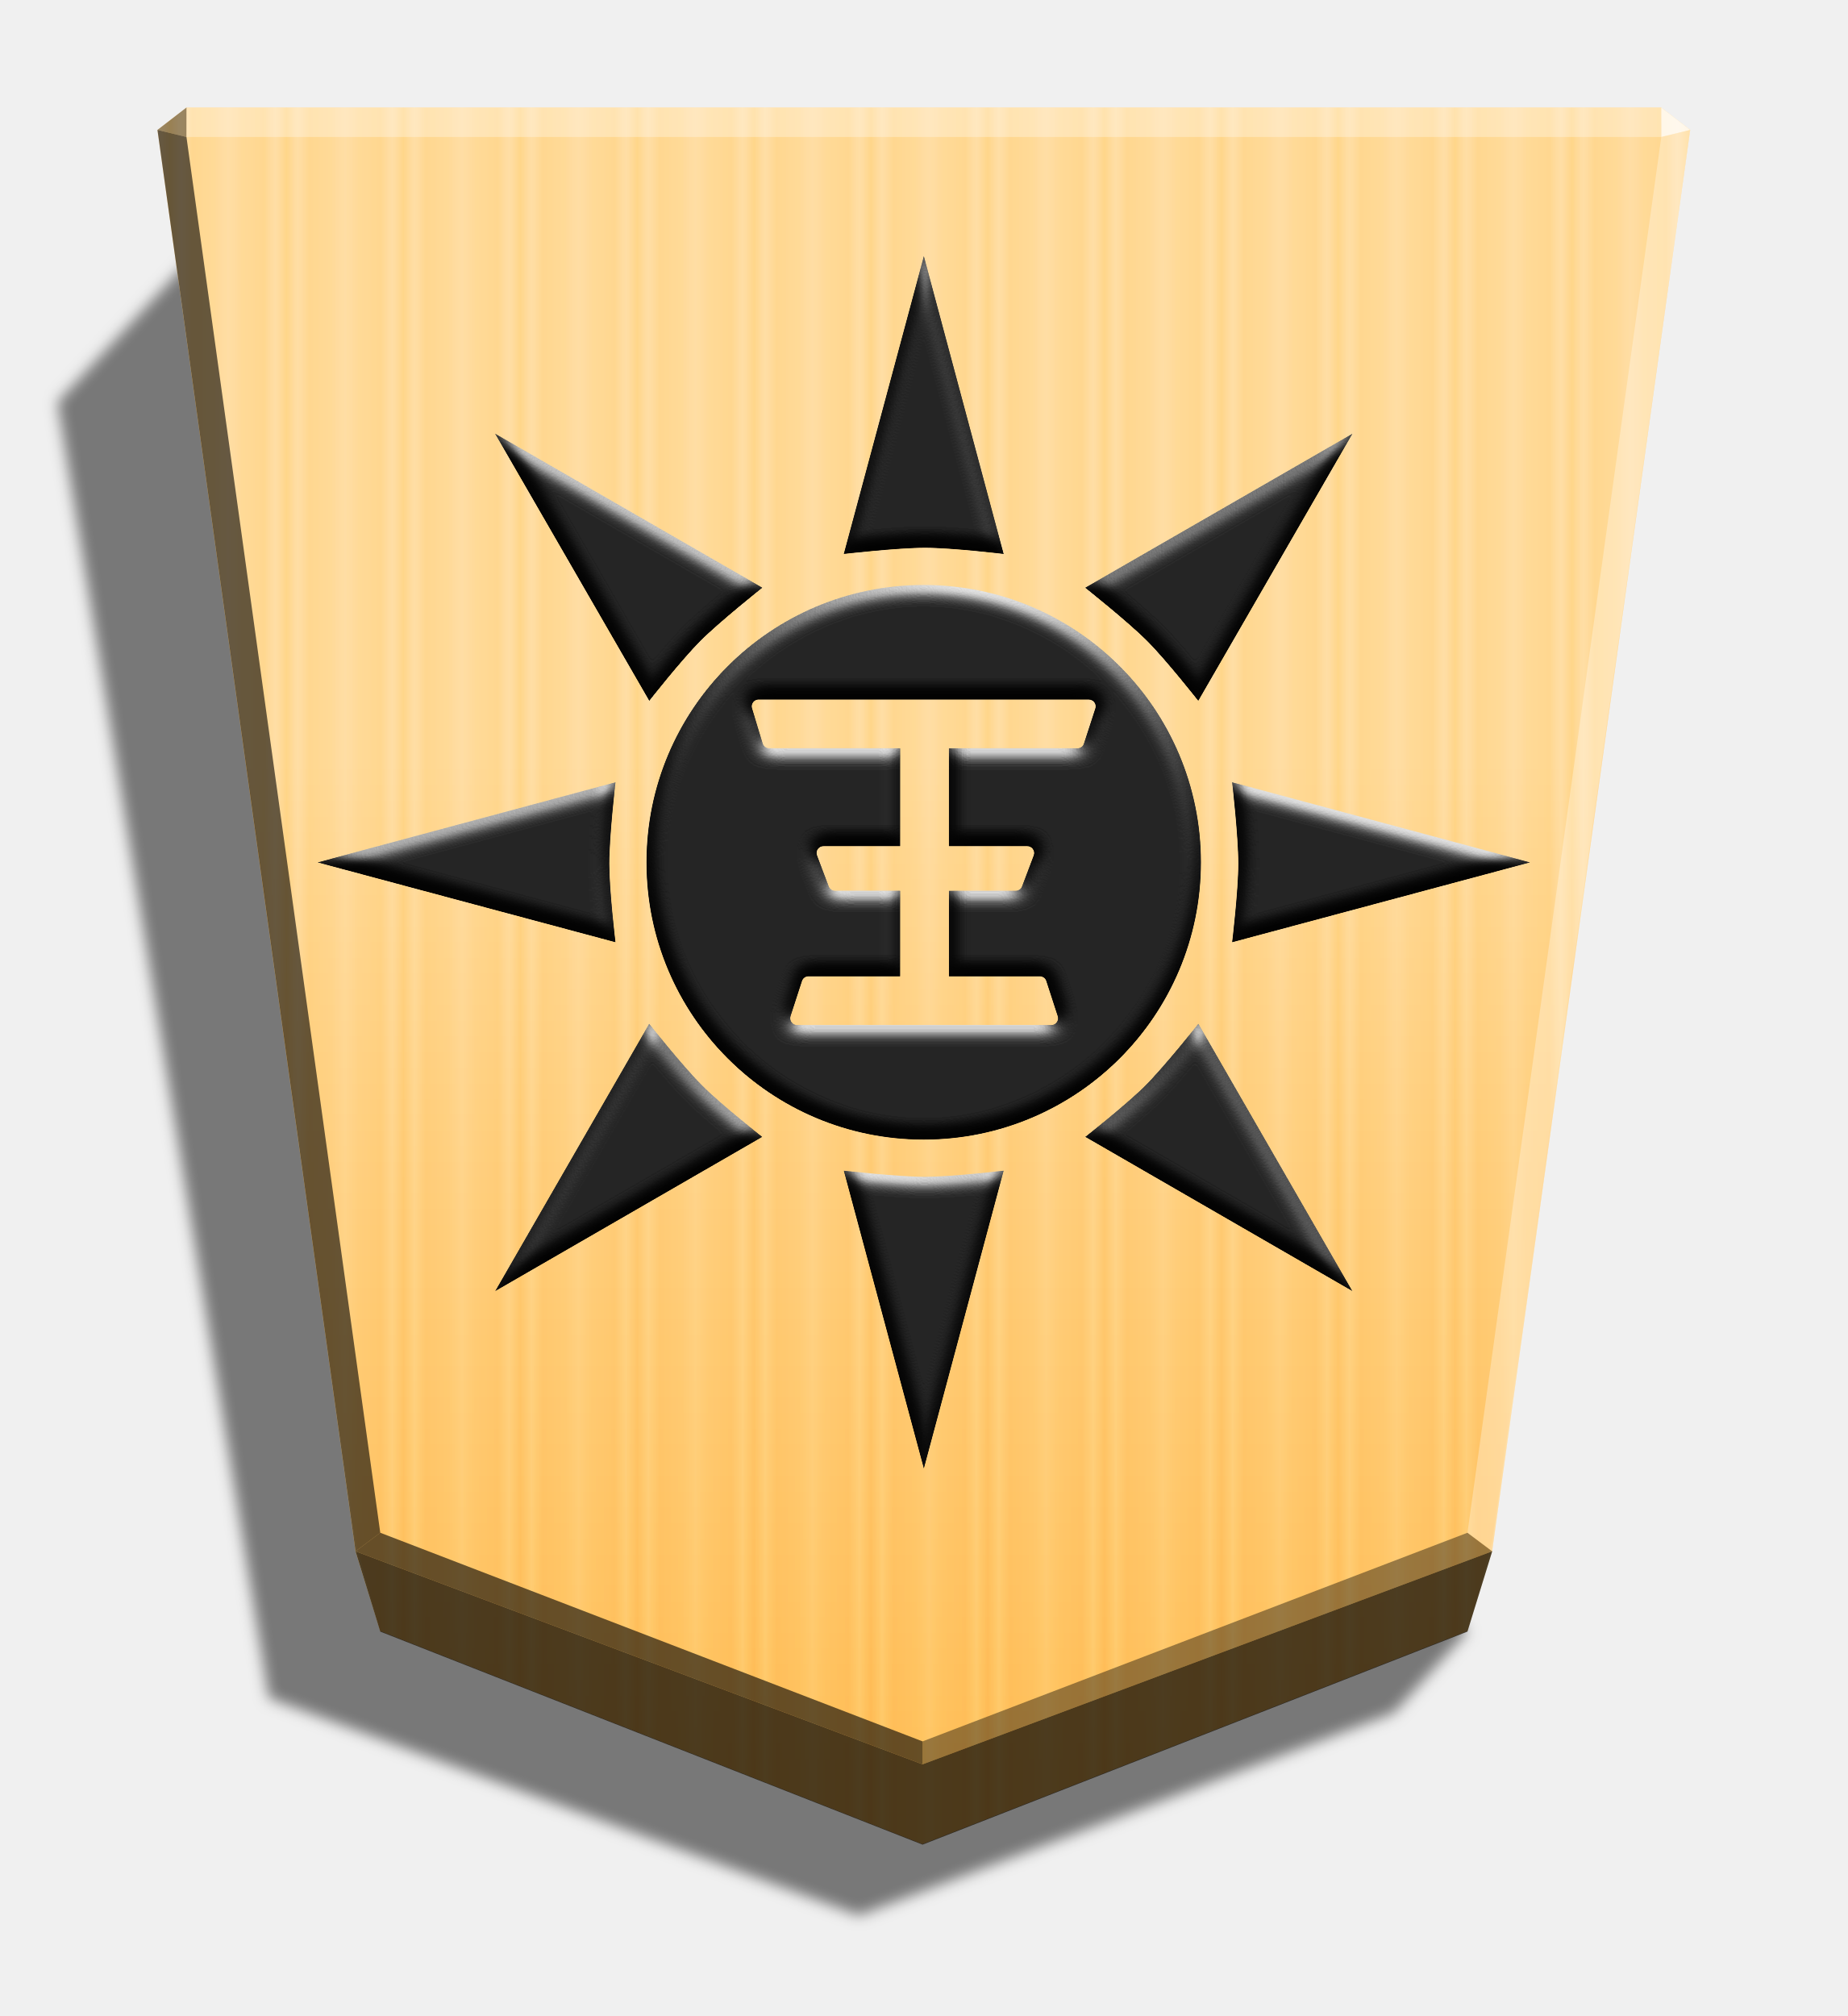
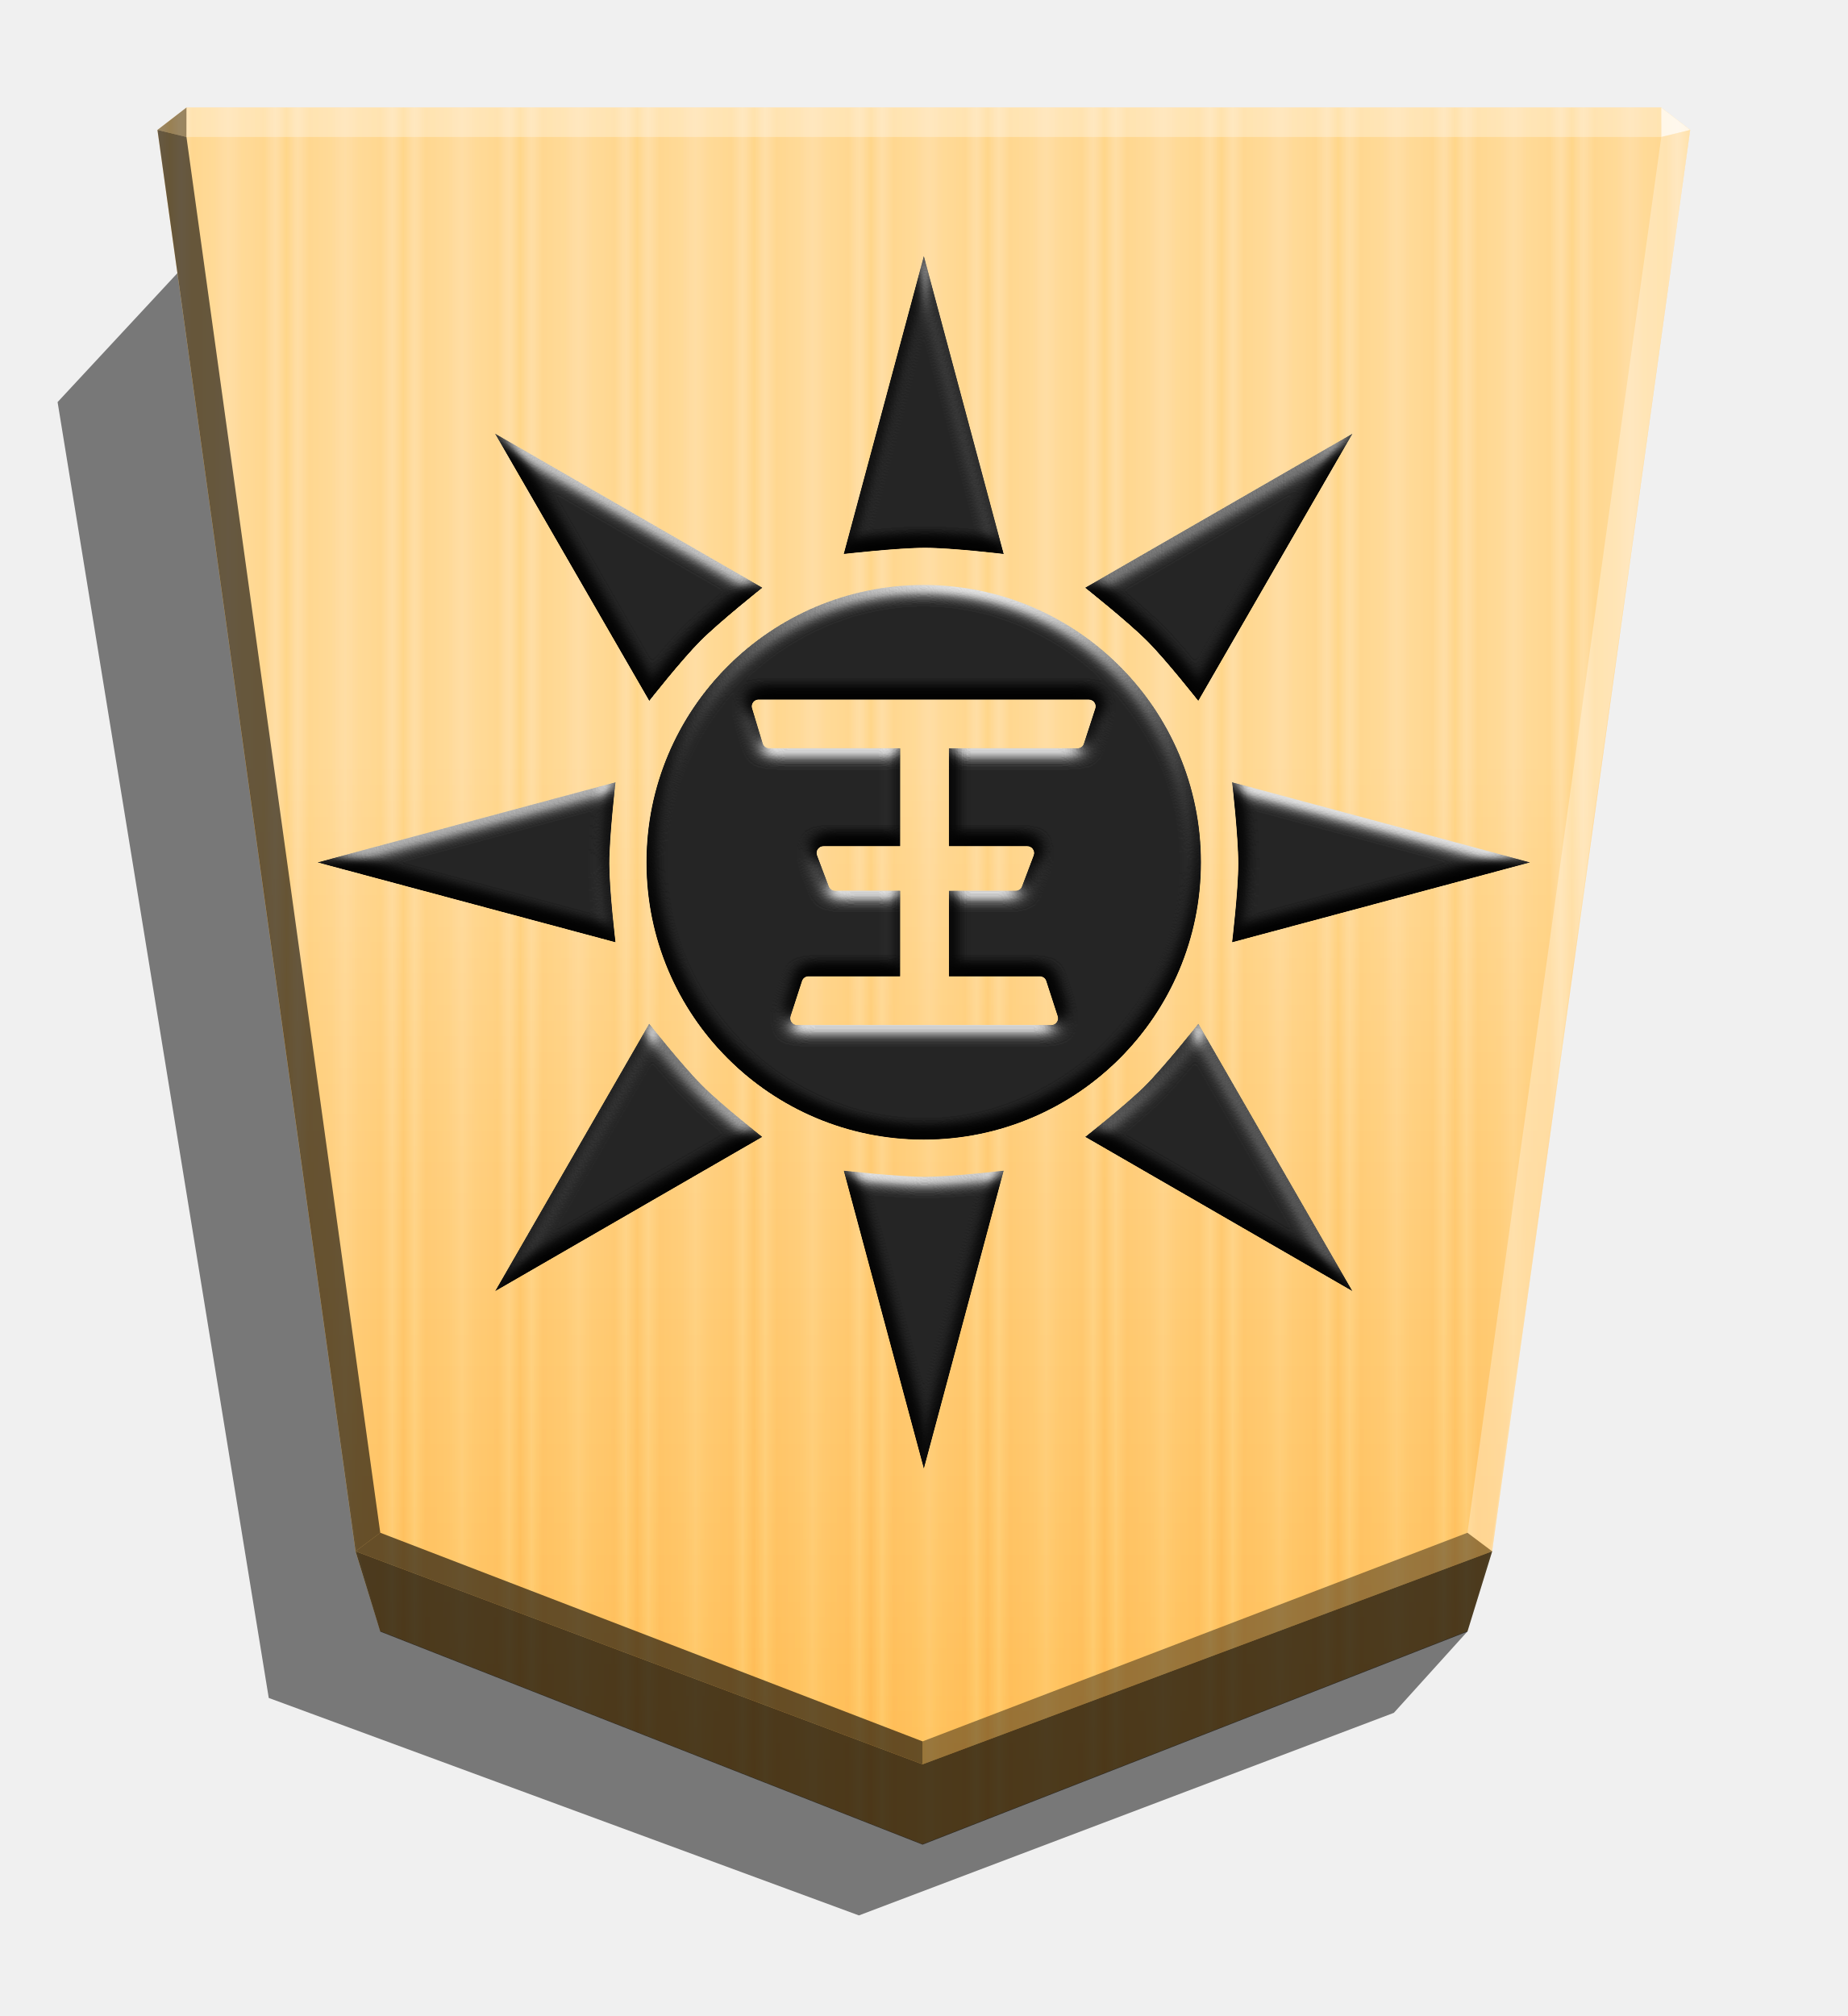
<svg xmlns="http://www.w3.org/2000/svg" width="498.898" height="544.252" viewBox="0 0 1320 1440">
  <defs>
-     <linearGradient id="1_QUEEN_svg__b" x1="-1430.769" x2="-1409.955" y1="-77.47" y2="-77.47" gradientUnits="userSpaceOnUse" spreadMethod="reflect">
+     <linearGradient id="1_QUEEN_svg__a" x1="-1430.769" x2="-1409.955" y1="-77.47" y2="-77.47" gradientUnits="userSpaceOnUse" spreadMethod="reflect">
      <stop offset="0" stop-color="#ffd285" />
      <stop offset=".232" stop-color="#ffcd79" />
      <stop offset=".616" stop-color="#ffca73" />
      <stop offset=".808" stop-color="#ffd386" />
      <stop offset="1" stop-color="#ffc86e" />
    </linearGradient>
-     <linearGradient id="1_QUEEN_svg__c" x1="-904.556" x2="-904.556" y1="-406.052" y2="184.159" gradientUnits="userSpaceOnUse">
+     <linearGradient id="1_QUEEN_svg__b" x1="-904.556" x2="-904.556" y1="-406.052" y2="184.159" gradientUnits="userSpaceOnUse">
      <stop offset="0" />
      <stop offset=".604" stop-color="#fff" />
    </linearGradient>
-     <filter id="1_QUEEN_svg__a" width="1.023" height="1.02" x="-.012" y="-.01" color-interpolation-filters="sRGB">
-       <feGaussianBlur stdDeviation="2.441" />
-     </filter>
-     <filter id="1_QUEEN_svg__d" width="1.066" height="1.066" x="-.033" y="-.033" color-interpolation-filters="sRGB">
+     <filter id="1_QUEEN_svg__c" width="1.066" height="1.066" x="-.033" y="-.033" color-interpolation-filters="sRGB">
      <feGaussianBlur in="SourceGraphic" result="blur" stdDeviation="6" />
      <feDiffuseLighting in="blur" lighting-color="#fff" result="diffuse" surfaceScale="4">
        <feDistantLight azimuth="235" elevation="45" />
      </feDiffuseLighting>
      <feSpecularLighting in="blur" lighting-color="#fff" result="specular" specularExponent="25" surfaceScale="4">
        <feDistantLight azimuth="280" elevation="45" />
      </feSpecularLighting>
      <feComposite in="diffuse" in2="SourceGraphic" k1="1.4" operator="arithmetic" result="lit" />
      <feComposite in="lit" in2="specular" k2="1" k3="1" operator="arithmetic" result="shaded" />
      <feComposite in="shaded" in2="SourceGraphic" operator="in" />
    </filter>
  </defs>
-   <path d="m-2699.281 228.709 26.181 28.949 190.592 72.165 210.264-77.468 75.234-461.629-45.894-49.39z" filter="url(#1_QUEEN_svg__a)" opacity=".5" transform="matrix(-2.0051 0 0 2.0051 -4364.078 706.823)" />
-   <path fill="url(#1_QUEEN_svg__b)" d="m-1220.221-390.88-194.139 75.893-8.809 28.459-70.567 506.333 10.349 7.986h525.404l10.348-7.986-70.567-506.333-8.809-28.459z" transform="translate(-1787.64 533.54)scale(-2.0051)" />
-   <path fill="url(#1_QUEEN_svg__c)" d="m-904.556-434.511-194.139 75.893-8.809 31.887-70.567 502.905 10.349 7.986h525.404l10.349-7.986-70.567-502.905-8.809-31.887z" opacity=".25" style="mix-blend-mode:overlay" transform="translate(-1154.688 446.054)scale(-2.0051)" />
+   <path d="m1048.25 1165.407-52.495 58.046-382.156 144.698-421.6-155.331L41.146 287.208l92.022-99.032z" opacity=".5" />
+   <path fill="url(#1_QUEEN_svg__a)" d="m-1220.221-390.88-194.139 75.893-8.809 28.459-70.567 506.333 10.349 7.986h525.404l10.348-7.986-70.567-506.333-8.809-28.459z" transform="translate(-1787.64 533.54)scale(-2.0051)" />
+   <path fill="url(#1_QUEEN_svg__b)" d="m-904.556-434.511-194.139 75.893-8.809 31.887-70.567 502.905 10.349 7.986h525.404l10.349-7.986-70.567-502.905-8.809-31.887z" opacity=".25" style="mix-blend-mode:overlay" transform="translate(-1154.688 446.054)scale(-2.0051)" />
  <path d="m133.204 97.854.043-21.064-20.75 16.013zm932.803 1010.214-17.664-13.248-389.274 149.021v16.402z" opacity=".4" />
  <path d="m253.993 1108.068 17.664-13.248 387.412 149.021v16.402z" opacity=".6" />
  <path d="m253.993 1108.068 17.664-13.248L133.204 97.854l-20.707-5.052z" opacity=".6" />
  <g fill="#fff">
    <path d="m1066.007 1108.068-17.664-13.248 138.453-996.966 20.707-5.052z" opacity=".3" />
    <path d="m1186.796 97.854-.043-21.064 20.75 16.013z" opacity=".8" />
    <path d="M1186.796 97.854H133.204l.043-21.064h1053.506z" opacity=".3" />
  </g>
  <path d="m271.655 1165.416-17.663-57.348 405.076 152.176 406.938-152.176-17.663 57.348-389.275 152.176z" opacity=".7" />
-   <path fill="#020202" d="m659.996 1049.122 57.074-212.974s-36.651 4.42-56.185 4.429c-19.598.011-58.157-4.429-58.157-4.429zM353.66 922.318l190.95-110.241s-29.044-22.793-42.86-36.598c-13.865-13.85-37.986-44.255-37.986-44.255zm612.546-.03L856.108 731.196S831.98 761.6 818.116 775.45c-13.816 13.805-42.86 36.598-42.86 36.598zM659.899 814.033a198.1 198.1 0 0 0 198.096-198.096A198.1 198.1 0 0 0 659.899 417.84a198.1 198.1 0 0 0-198.102 198.096 198.1 198.1 0 0 0 198.102 198.096Zm91.388-81.885c-.05.003-.103-.002-.155 0-.11.002-.223-.01-.338-.017l-181.211.017c-3.417.116-5.867-3.272-4.703-6.48l8.226-25.31a4.79 4.79 0 0 1 4.697-2.938h65.315v-61.203h-46.486c-2.199.039-4.124-1.381-4.702-3.504l-8.218-21.783c-1.184-3.236 1.269-6.588 4.697-6.464h54.716v-70.013h-93.562a4.776 4.776 0 0 1-4.702-3.526l-7.634-25.31a4.796 4.796 0 0 1 4.107-5.867H777.87c3.09 0 5.378 2.865 4.696 5.867l-8.223 25.31a4.79 4.79 0 0 1-4.113 3.526h-92.387v70.013h55.91c3.428-.125 5.877 3.273 4.702 6.481l-8.226 21.766c-.564 2.086-2.538 3.55-4.72 3.521h-47.644v61.186h64.707a4.81 4.81 0 0 1 4.72 2.954l8.223 25.293c1.1 3.053-1.043 6.287-4.226 6.481zm128.893-59.069 212.974-57.073-212.974-57.269s4.44 38.56 4.429 58.158c-.012 19.533-4.43 56.184-4.43 56.184zm-440.425 0s-4.42-36.654-4.428-56.184c-.012-19.599 4.428-58.158 4.428-58.158l-212.974 57.269Zm416.278-172.43 110.247-190.95L775.187 419.8s30.404 24.123 44.254 37.986c13.805 13.816 36.593 42.86 36.592 42.86zm-392.2-.029c-.001 0 22.786-29.045 36.592-42.86 13.85-13.865 44.254-37.987 44.254-37.987L353.592 309.67ZM717.07 395.724l-57.074-212.975-57.268 212.975s38.56-4.44 58.157-4.43c19.534.009 56.185 4.43 56.185 4.43" filter="url(#1_QUEEN_svg__d)" paint-order="stroke fill markers" />
+   <path fill="#020202" d="m659.996 1049.122 57.074-212.974s-36.651 4.42-56.185 4.429c-19.598.011-58.157-4.429-58.157-4.429zM353.66 922.318l190.95-110.241s-29.044-22.793-42.86-36.598c-13.865-13.85-37.986-44.255-37.986-44.255zm612.546-.03L856.108 731.196S831.98 761.6 818.116 775.45c-13.816 13.805-42.86 36.598-42.86 36.598zM659.899 814.033a198.1 198.1 0 0 0 198.096-198.096A198.1 198.1 0 0 0 659.899 417.84a198.1 198.1 0 0 0-198.102 198.096 198.1 198.1 0 0 0 198.102 198.096Zm91.388-81.885c-.05.003-.103-.002-.155 0-.11.002-.223-.01-.338-.017l-181.211.017c-3.417.116-5.867-3.272-4.703-6.48l8.226-25.31a4.79 4.79 0 0 1 4.697-2.938h65.315v-61.203h-46.486c-2.199.039-4.124-1.381-4.702-3.504l-8.218-21.783c-1.184-3.236 1.269-6.588 4.697-6.464h54.716v-70.013h-93.562a4.776 4.776 0 0 1-4.702-3.526l-7.634-25.31a4.796 4.796 0 0 1 4.107-5.867H777.87c3.09 0 5.378 2.865 4.696 5.867l-8.223 25.31a4.79 4.79 0 0 1-4.113 3.526h-92.387v70.013h55.91c3.428-.125 5.877 3.273 4.702 6.481l-8.226 21.766c-.564 2.086-2.538 3.55-4.72 3.521h-47.644v61.186h64.707a4.81 4.81 0 0 1 4.72 2.954l8.223 25.293c1.1 3.053-1.043 6.287-4.226 6.481zm128.893-59.069 212.974-57.073-212.974-57.269s4.44 38.56 4.429 58.158c-.012 19.533-4.43 56.184-4.43 56.184zm-440.425 0s-4.42-36.654-4.428-56.184c-.012-19.599 4.428-58.158 4.428-58.158l-212.974 57.269Zm416.278-172.43 110.247-190.95L775.187 419.8s30.404 24.123 44.254 37.986c13.805 13.816 36.593 42.86 36.592 42.86zm-392.2-.029c-.001 0 22.786-29.045 36.592-42.86 13.85-13.865 44.254-37.987 44.254-37.987L353.592 309.67ZM717.07 395.724l-57.074-212.975-57.268 212.975s38.56-4.44 58.157-4.43c19.534.009 56.185 4.43 56.185 4.43" filter="url(#1_QUEEN_svg__c)" paint-order="stroke fill markers" />
</svg>
